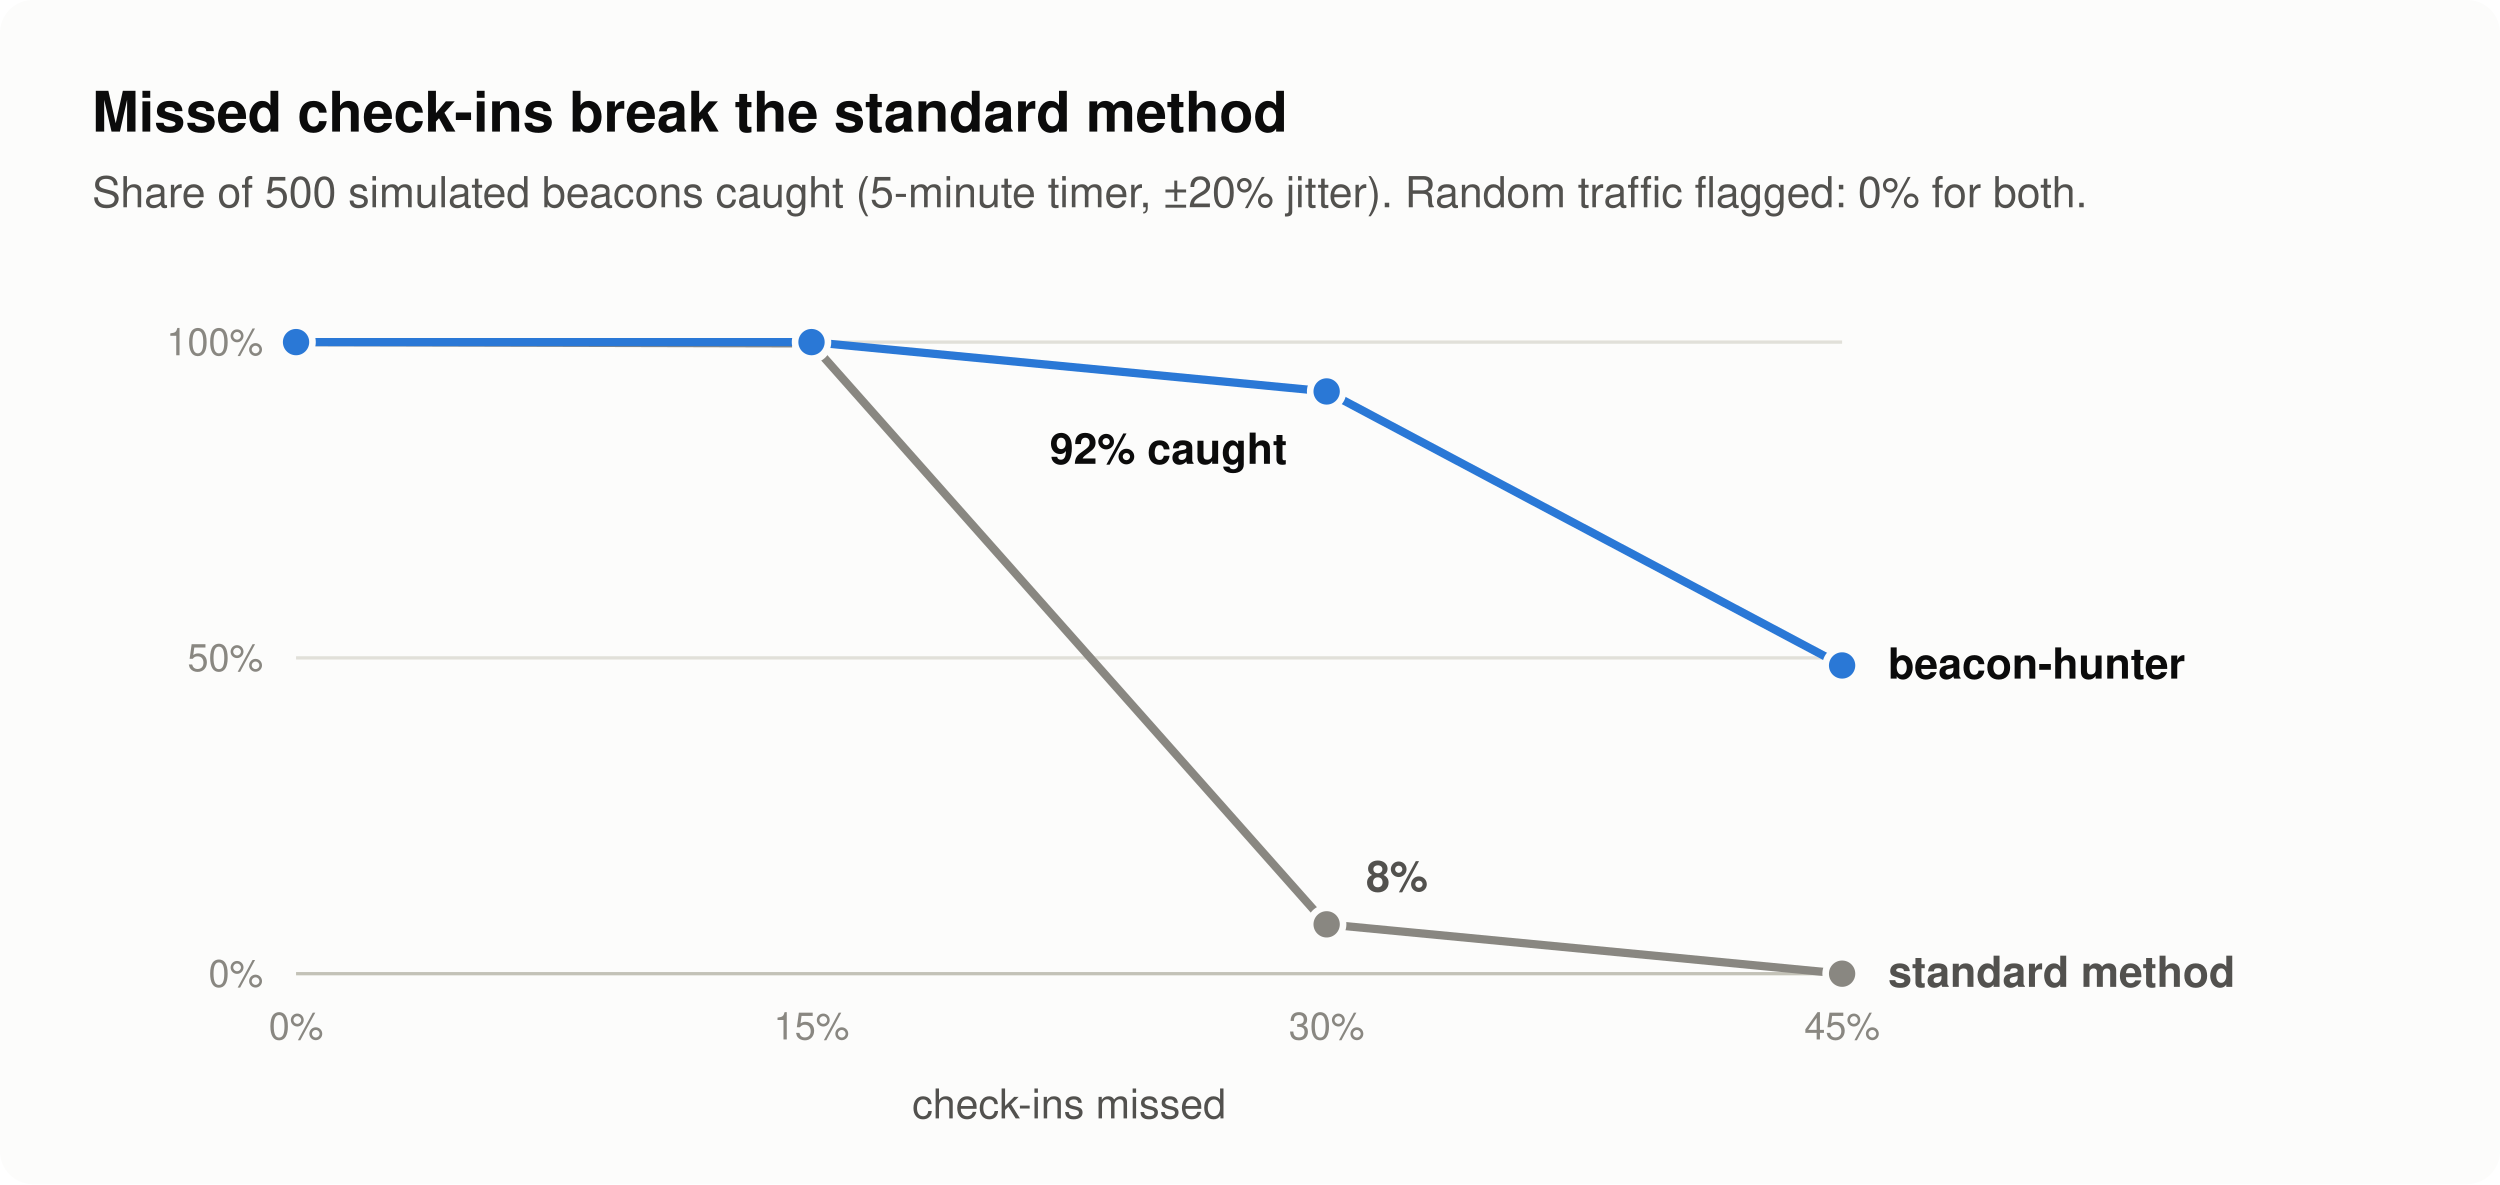
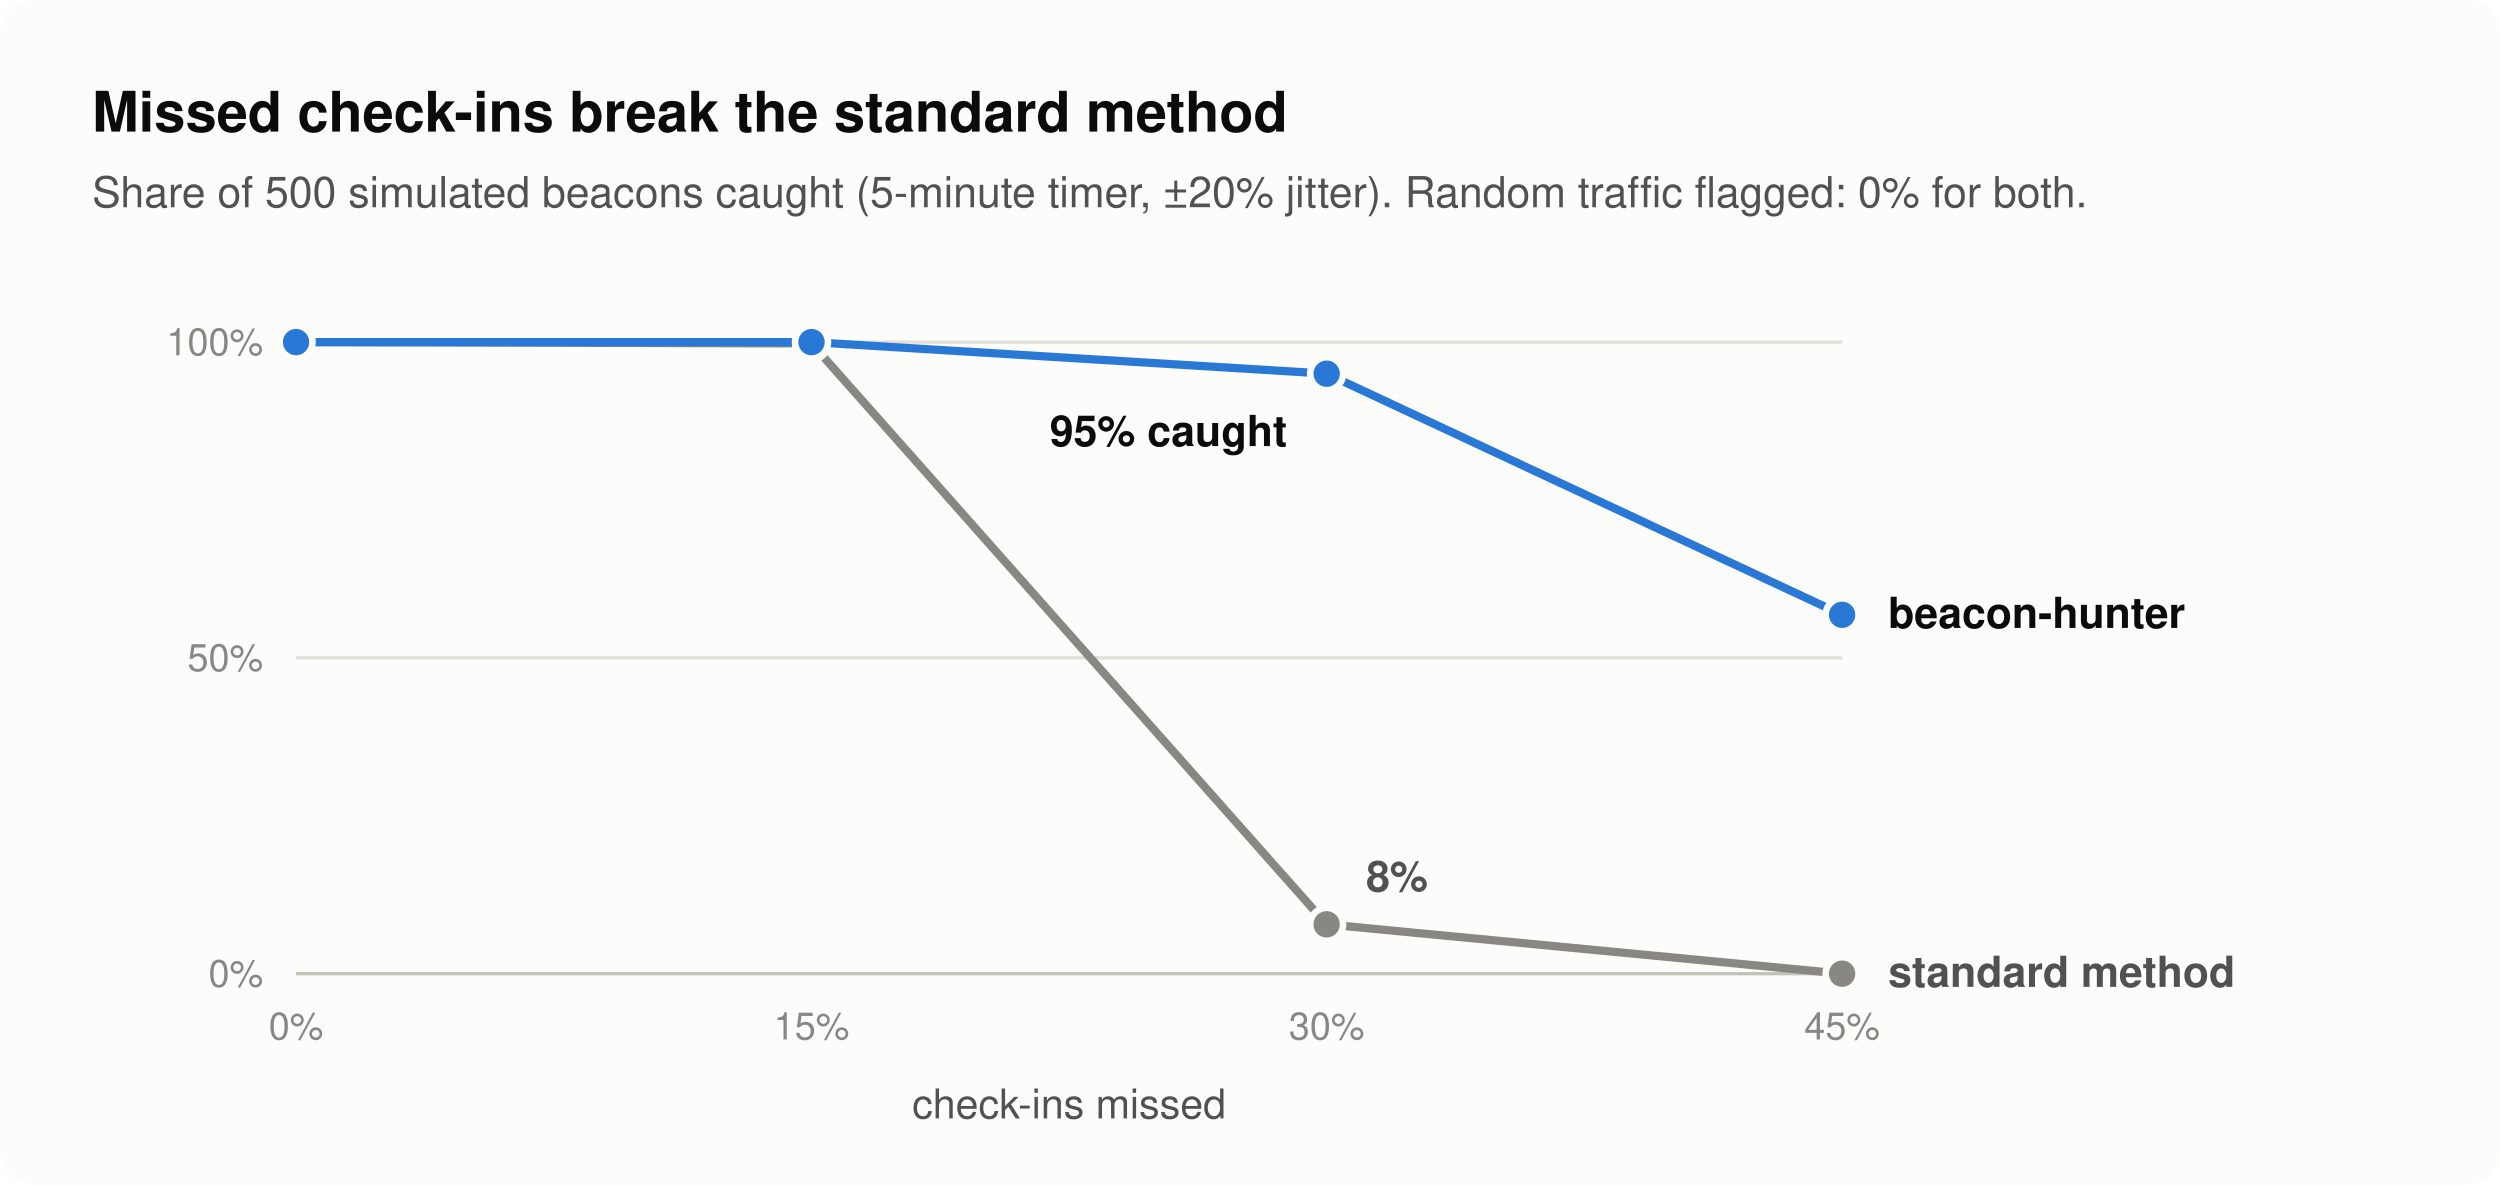
<svg xmlns="http://www.w3.org/2000/svg" viewBox="0 0 760 360" width="760" height="360" role="img" aria-label="Line chart: as more check-ins go missing, the standard method stops catching beacons while beacon-hunter keeps catching most of them" font-family="system-ui, -apple-system, &quot;Segoe UI&quot;, Helvetica, Arial, sans-serif">
  <rect width="760" height="360" rx="10" fill="#fcfcfb" />
  <text x="28.0" y="40.0" font-size="17" font-weight="600" fill="#0b0b0b" text-anchor="start">Missed check-ins break the standard method</text>
  <text x="28.0" y="63.0" font-size="13" font-weight="400" fill="#52514e" text-anchor="start">Share of 500 simulated beacons caught (5-minute timer, ±20% jitter). Random traffic flagged: 0% for both.</text>
  <line x1="90.0" y1="296.0" x2="560.0" y2="296.0" stroke="#c3c2b7" stroke-width="1" stroke-linecap="butt" />
  <text x="80.0" y="300.0" font-size="11.5" font-weight="400" fill="#898781" text-anchor="end">0%</text>
  <line x1="90.0" y1="200.0" x2="560.0" y2="200.0" stroke="#e1e0d9" stroke-width="1" stroke-linecap="butt" />
  <text x="80.0" y="204.0" font-size="11.5" font-weight="400" fill="#898781" text-anchor="end">50%</text>
  <line x1="90.0" y1="104.0" x2="560.0" y2="104.0" stroke="#e1e0d9" stroke-width="1" stroke-linecap="butt" />
  <text x="80.0" y="108.0" font-size="11.5" font-weight="400" fill="#898781" text-anchor="end">100%</text>
  <text x="90.0" y="316.0" font-size="11.5" font-weight="400" fill="#898781" text-anchor="middle">0%</text>
  <text x="246.7" y="316.0" font-size="11.5" font-weight="400" fill="#898781" text-anchor="middle">15%</text>
  <text x="403.3" y="316.0" font-size="11.5" font-weight="400" fill="#898781" text-anchor="middle">30%</text>
  <text x="560.0" y="316.0" font-size="11.5" font-weight="400" fill="#898781" text-anchor="middle">45%</text>
  <text x="325.0" y="340.0" font-size="12.5" font-weight="400" fill="#52514e" text-anchor="middle">check-ins missed</text>
  <polyline points="90.0,104.0 246.7,104.4 403.3,281.0 560.0,296.0" fill="none" stroke="#898781" stroke-width="2.5" stroke-linejoin="round" stroke-linecap="round" />
  <circle cx="90.0" cy="104.0" r="5" fill="#898781" stroke="#fcfcfb" stroke-width="2" />
  <circle cx="246.7" cy="104.4" r="5" fill="#898781" stroke="#fcfcfb" stroke-width="2" />
  <circle cx="403.3" cy="281.0" r="5" fill="#898781" stroke="#fcfcfb" stroke-width="2" />
  <circle cx="560.0" cy="296.0" r="5" fill="#898781" stroke="#fcfcfb" stroke-width="2" />
-   <polyline points="90.0,104.0 246.7,104.0 403.3,119.0 560.0,202.3" fill="none" stroke="#2a78d6" stroke-width="2.5" stroke-linejoin="round" stroke-linecap="round" />
+   <polyline points="90.0,104.0 246.7,104.0 403.3,113.6 560.0,186.9" fill="none" stroke="#2a78d6" stroke-width="2.5" stroke-linejoin="round" stroke-linecap="round" />
  <circle cx="90.0" cy="104.0" r="5" fill="#2a78d6" stroke="#fcfcfb" stroke-width="2" />
  <circle cx="246.7" cy="104.0" r="5" fill="#2a78d6" stroke="#fcfcfb" stroke-width="2" />
-   <circle cx="403.3" cy="119.0" r="5" fill="#2a78d6" stroke="#fcfcfb" stroke-width="2" />
-   <circle cx="560.0" cy="202.3" r="5" fill="#2a78d6" stroke="#fcfcfb" stroke-width="2" />
-   <text x="574.0" y="206.3" font-size="13" font-weight="600" fill="#0b0b0b" text-anchor="start">beacon-hunter</text>
+   <circle cx="403.3" cy="113.6" r="5" fill="#2a78d6" stroke="#fcfcfb" stroke-width="2" />
+   <circle cx="560.0" cy="186.9" r="5" fill="#2a78d6" stroke="#fcfcfb" stroke-width="2" />
+   <text x="574.0" y="190.9" font-size="13" font-weight="600" fill="#0b0b0b" text-anchor="start">beacon-hunter</text>
  <text x="574.0" y="300.0" font-size="13" font-weight="600" fill="#52514e" text-anchor="start">standard method</text>
-   <text x="391.3" y="141.0" font-size="13" font-weight="600" fill="#0b0b0b" text-anchor="end">92% caught</text>
+   <text x="391.3" y="135.6" font-size="13" font-weight="600" fill="#0b0b0b" text-anchor="end">95% caught</text>
  <text x="415.3" y="271.0" font-size="13" font-weight="600" fill="#52514e" text-anchor="start">8%</text>
</svg>
